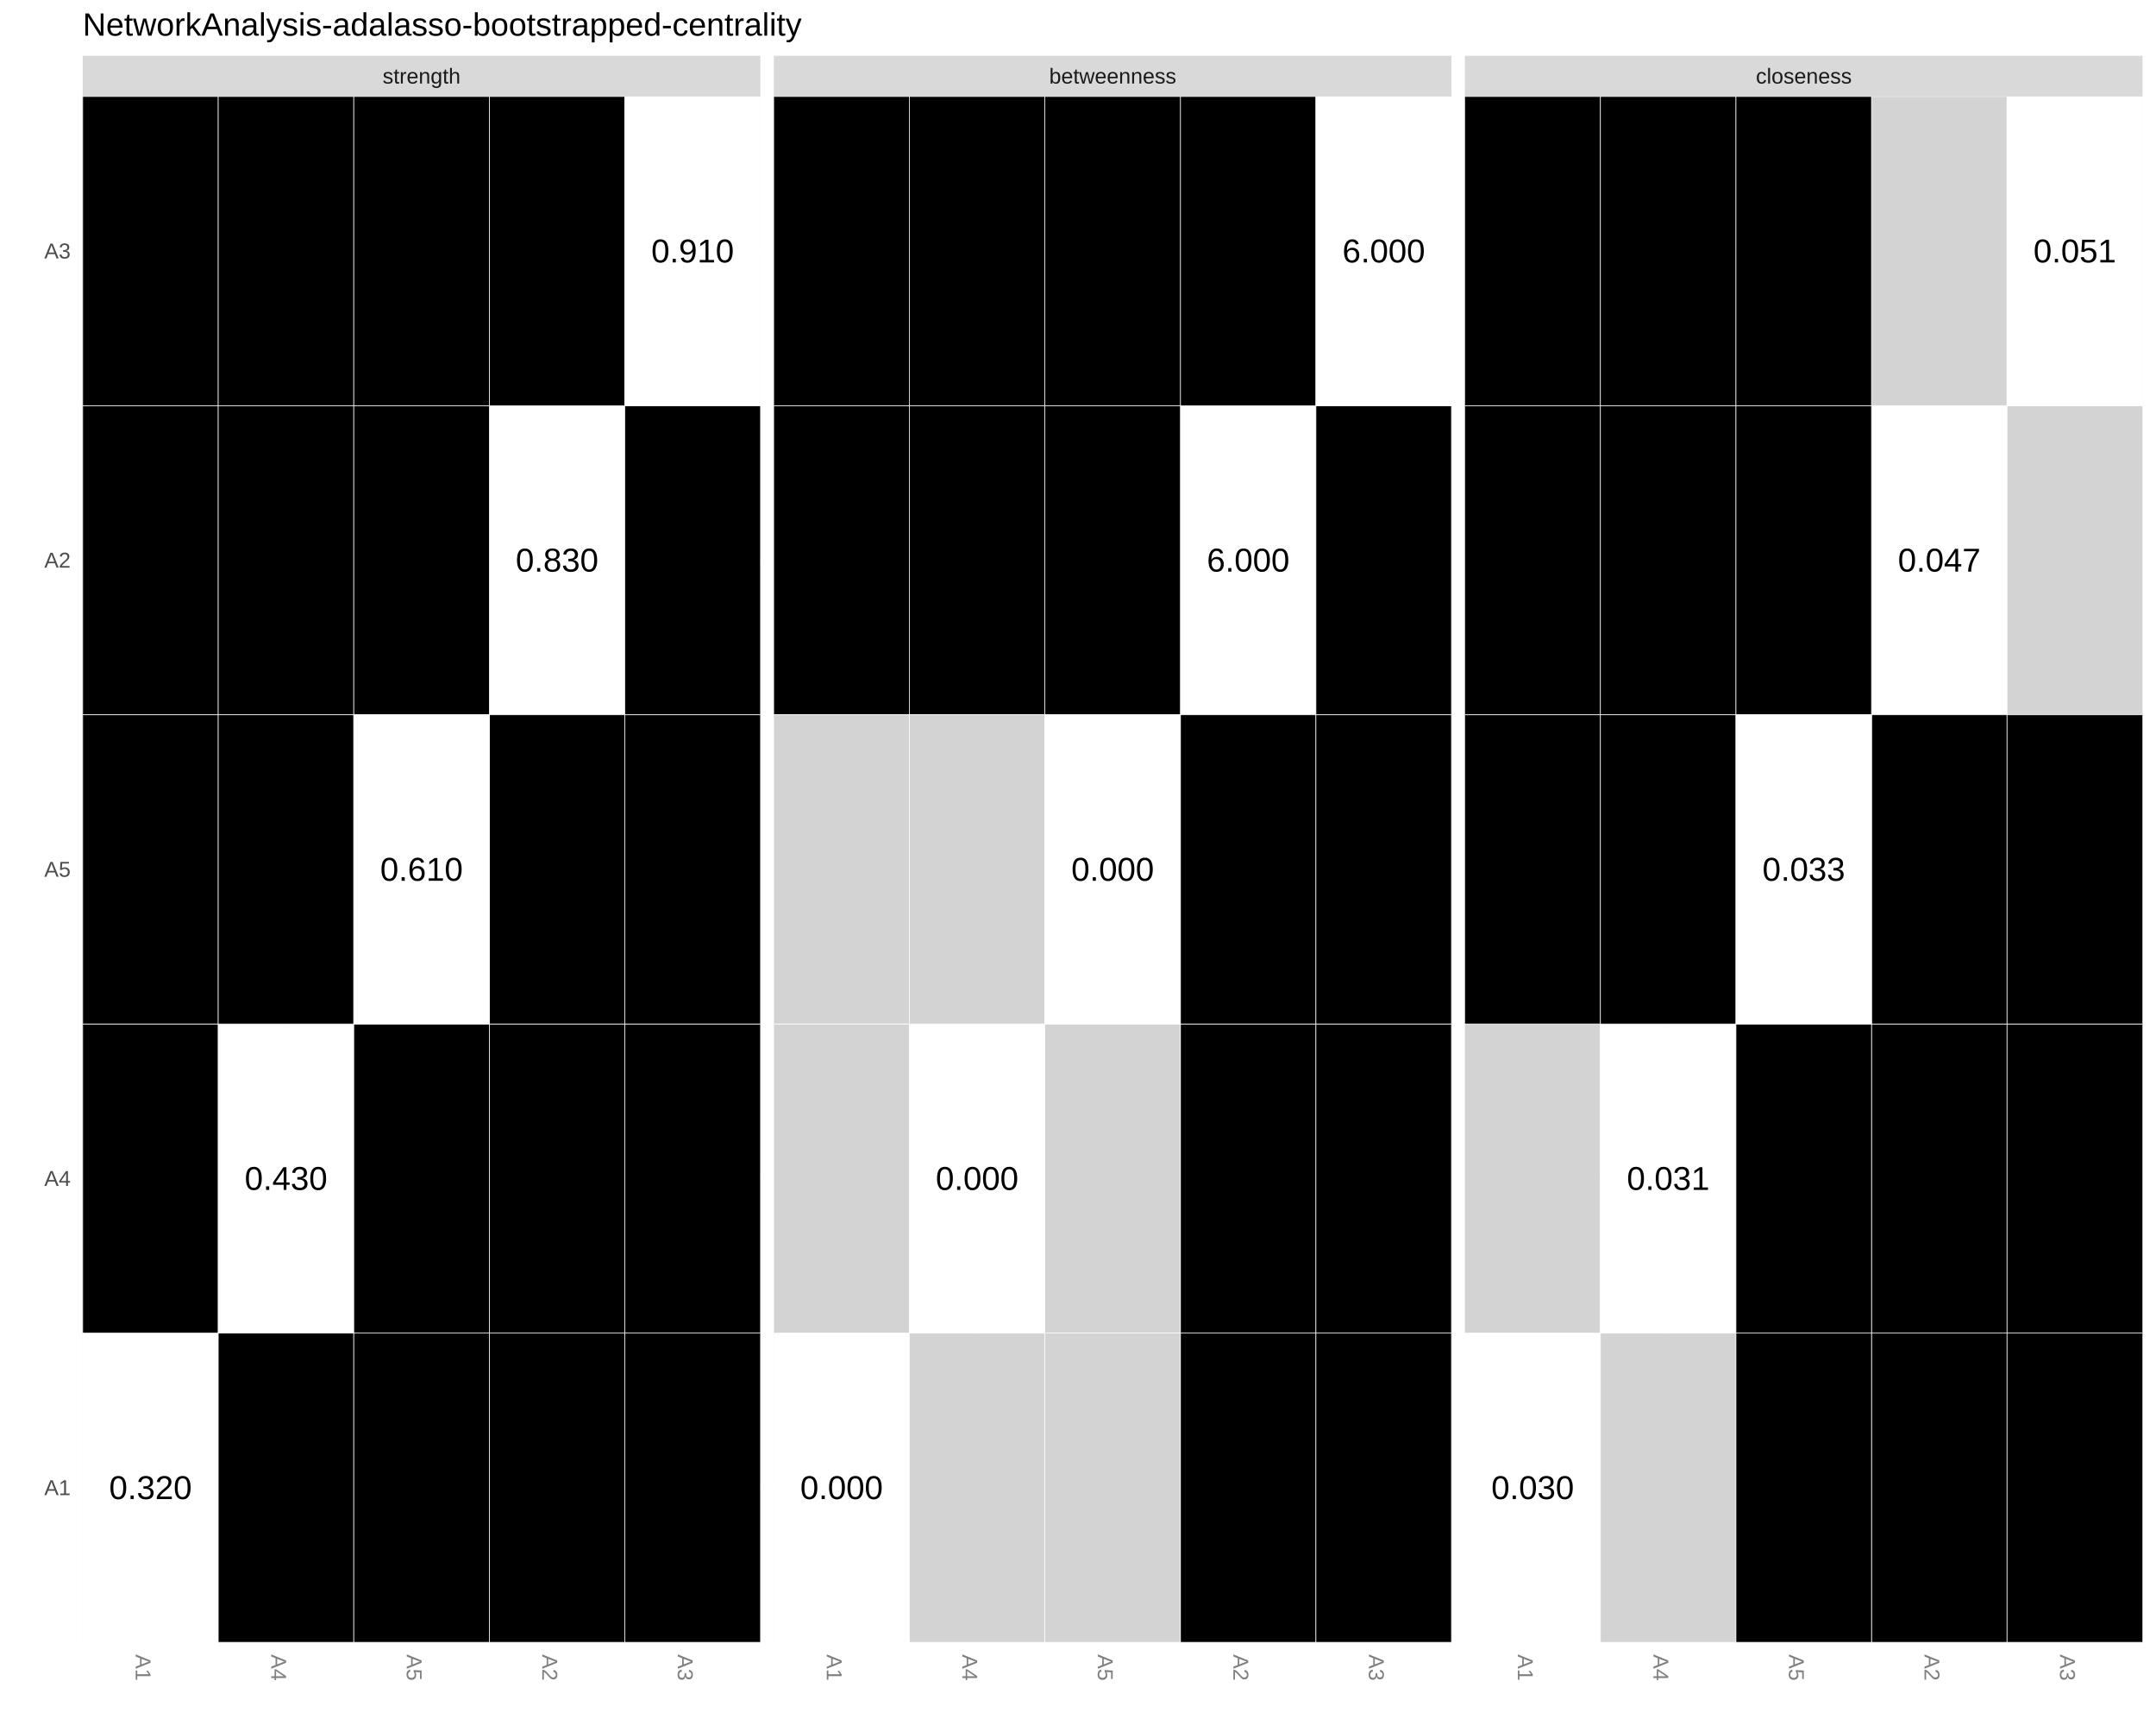
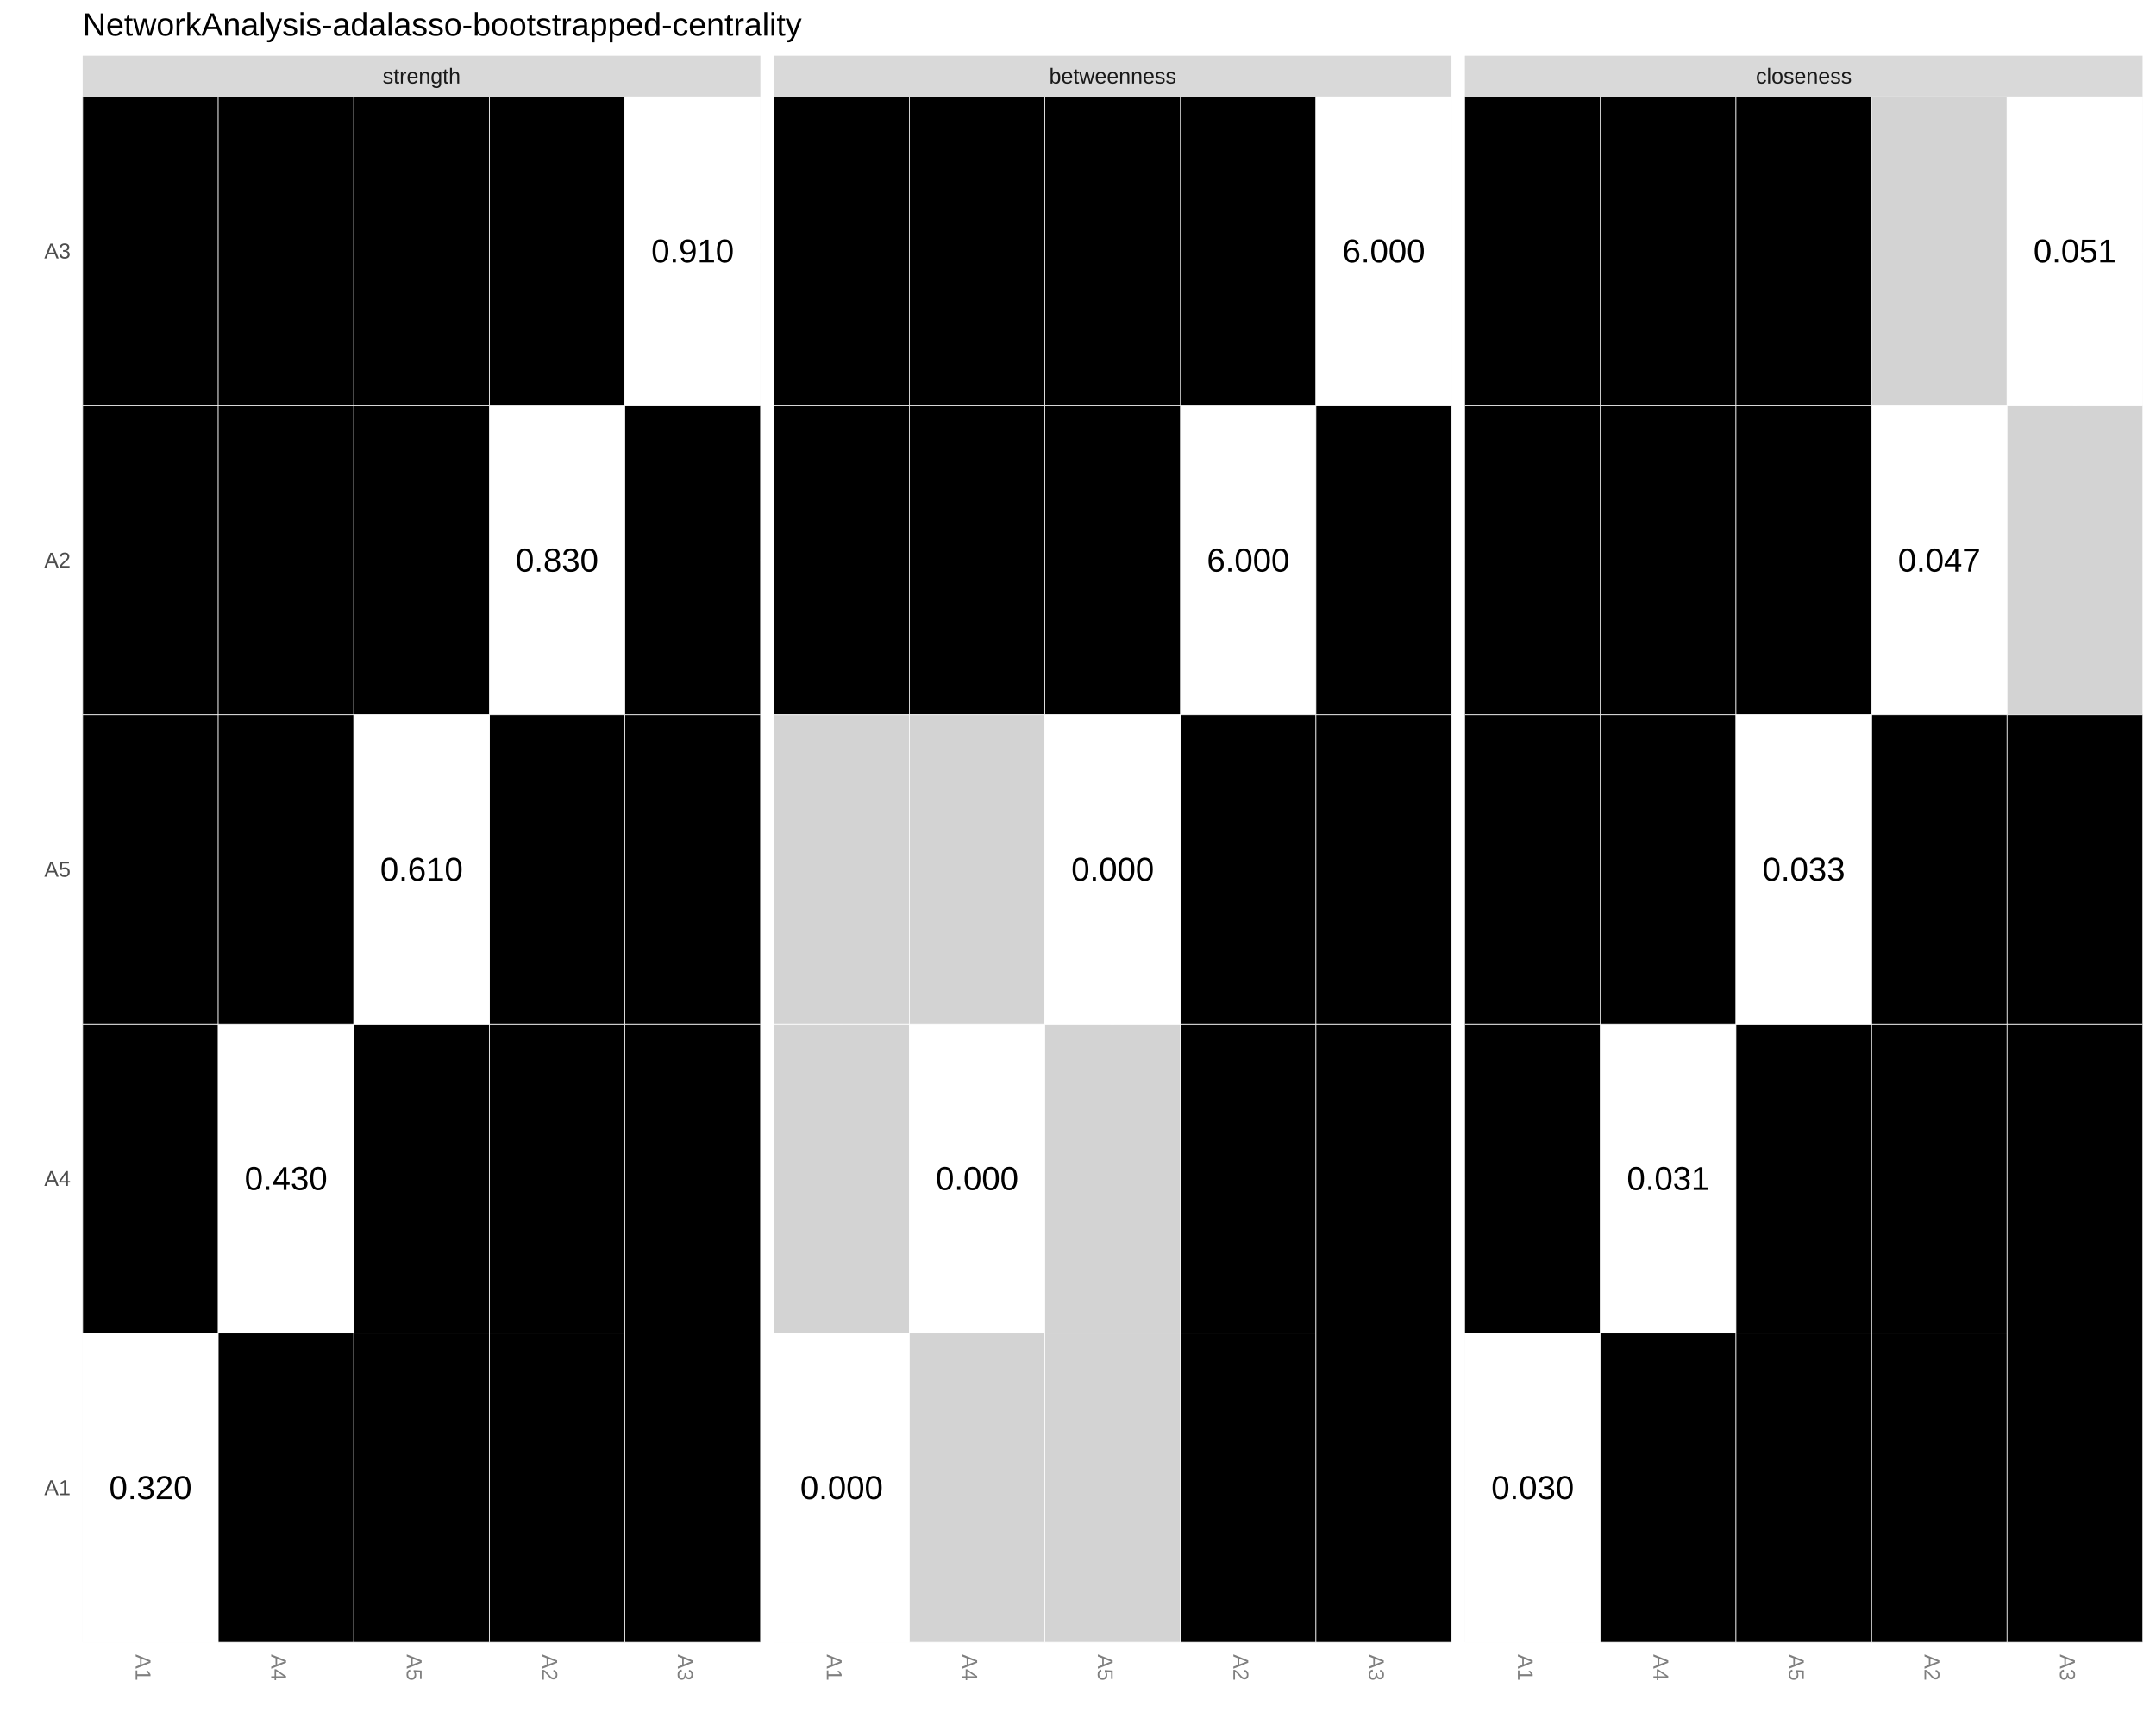
<svg xmlns="http://www.w3.org/2000/svg" viewBox="0 0 720.00 576.00">
  <defs>
    <style type="text/css">
    line, polyline, polygon, path, rect, circle {
      fill: none;
      stroke: #000000;
      stroke-linecap: round;
      stroke-linejoin: round;
      stroke-miterlimit: 10.00;
    }
  </style>
  </defs>
  <rect width="100%" height="100%" style="stroke: none; fill: #FFFFFF;" />
  <rect x="0.00" y="0.00" width="720.00" height="576.00" style="stroke-width: 0.87; stroke: #FFFFFF; fill: #FFFFFF;" />
  <defs>
    <clipPath id="cpMjcuNjJ8MjUzLjkzfDU0OC4zOHwzMi4yMg==">
      <rect x="27.62" y="32.22" width="226.31" height="516.16" />
    </clipPath>
  </defs>
  <rect x="27.62" y="32.22" width="226.31" height="516.16" style="stroke-width: 0.87; stroke: none; fill: #EBEBEB;" clip-path="url(#cpMjcuNjJ8MjUzLjkzfDU0OC4zOHwzMi4yMg==)" />
  <polyline points="27.62,496.76 253.93,496.76 " style="stroke-width: 0.87; stroke: #FFFFFF; stroke-linecap: butt;" clip-path="url(#cpMjcuNjJ8MjUzLjkzfDU0OC4zOHwzMi4yMg==)" />
  <polyline points="27.62,393.53 253.93,393.53 " style="stroke-width: 0.87; stroke: #FFFFFF; stroke-linecap: butt;" clip-path="url(#cpMjcuNjJ8MjUzLjkzfDU0OC4zOHwzMi4yMg==)" />
  <polyline points="27.62,290.30 253.93,290.30 " style="stroke-width: 0.87; stroke: #FFFFFF; stroke-linecap: butt;" clip-path="url(#cpMjcuNjJ8MjUzLjkzfDU0OC4zOHwzMi4yMg==)" />
  <polyline points="27.62,187.07 253.93,187.07 " style="stroke-width: 0.87; stroke: #FFFFFF; stroke-linecap: butt;" clip-path="url(#cpMjcuNjJ8MjUzLjkzfDU0OC4zOHwzMi4yMg==)" />
  <polyline points="27.62,83.83 253.93,83.83 " style="stroke-width: 0.87; stroke: #FFFFFF; stroke-linecap: butt;" clip-path="url(#cpMjcuNjJ8MjUzLjkzfDU0OC4zOHwzMi4yMg==)" />
  <polyline points="50.25,548.38 50.25,32.22 " style="stroke-width: 0.87; stroke: #FFFFFF; stroke-linecap: butt;" clip-path="url(#cpMjcuNjJ8MjUzLjkzfDU0OC4zOHwzMi4yMg==)" />
  <polyline points="95.51,548.38 95.51,32.22 " style="stroke-width: 0.87; stroke: #FFFFFF; stroke-linecap: butt;" clip-path="url(#cpMjcuNjJ8MjUzLjkzfDU0OC4zOHwzMi4yMg==)" />
  <polyline points="140.77,548.38 140.77,32.22 " style="stroke-width: 0.87; stroke: #FFFFFF; stroke-linecap: butt;" clip-path="url(#cpMjcuNjJ8MjUzLjkzfDU0OC4zOHwzMi4yMg==)" />
  <polyline points="186.04,548.38 186.04,32.22 " style="stroke-width: 0.87; stroke: #FFFFFF; stroke-linecap: butt;" clip-path="url(#cpMjcuNjJ8MjUzLjkzfDU0OC4zOHwzMi4yMg==)" />
  <polyline points="231.30,548.38 231.30,32.22 " style="stroke-width: 0.87; stroke: #FFFFFF; stroke-linecap: butt;" clip-path="url(#cpMjcuNjJ8MjUzLjkzfDU0OC4zOHwzMi4yMg==)" />
  <rect x="27.62" y="445.15" width="45.26" height="103.23" style="stroke-width: 0.21; stroke: #FFFFFF; stroke-linecap: square; stroke-linejoin: miter; fill: #FFFFFF;" clip-path="url(#cpMjcuNjJ8MjUzLjkzfDU0OC4zOHwzMi4yMg==)" />
  <rect x="27.62" y="135.45" width="45.26" height="103.23" style="stroke-width: 0.21; stroke: #FFFFFF; stroke-linecap: square; stroke-linejoin: miter; fill: #000000;" clip-path="url(#cpMjcuNjJ8MjUzLjkzfDU0OC4zOHwzMi4yMg==)" />
  <rect x="27.62" y="32.22" width="45.26" height="103.23" style="stroke-width: 0.21; stroke: #FFFFFF; stroke-linecap: square; stroke-linejoin: miter; fill: #000000;" clip-path="url(#cpMjcuNjJ8MjUzLjkzfDU0OC4zOHwzMi4yMg==)" />
  <rect x="27.62" y="341.92" width="45.26" height="103.23" style="stroke-width: 0.21; stroke: #FFFFFF; stroke-linecap: square; stroke-linejoin: miter; fill: #000000;" clip-path="url(#cpMjcuNjJ8MjUzLjkzfDU0OC4zOHwzMi4yMg==)" />
  <rect x="27.62" y="238.68" width="45.26" height="103.23" style="stroke-width: 0.21; stroke: #FFFFFF; stroke-linecap: square; stroke-linejoin: miter; fill: #000000;" clip-path="url(#cpMjcuNjJ8MjUzLjkzfDU0OC4zOHwzMi4yMg==)" />
  <rect x="163.41" y="445.15" width="45.26" height="103.23" style="stroke-width: 0.21; stroke: #FFFFFF; stroke-linecap: square; stroke-linejoin: miter; fill: #000000;" clip-path="url(#cpMjcuNjJ8MjUzLjkzfDU0OC4zOHwzMi4yMg==)" />
  <rect x="163.41" y="135.45" width="45.26" height="103.23" style="stroke-width: 0.21; stroke: #FFFFFF; stroke-linecap: square; stroke-linejoin: miter; fill: #FFFFFF;" clip-path="url(#cpMjcuNjJ8MjUzLjkzfDU0OC4zOHwzMi4yMg==)" />
  <rect x="163.41" y="32.22" width="45.26" height="103.23" style="stroke-width: 0.21; stroke: #FFFFFF; stroke-linecap: square; stroke-linejoin: miter; fill: #000000;" clip-path="url(#cpMjcuNjJ8MjUzLjkzfDU0OC4zOHwzMi4yMg==)" />
  <rect x="163.41" y="341.92" width="45.26" height="103.23" style="stroke-width: 0.21; stroke: #FFFFFF; stroke-linecap: square; stroke-linejoin: miter; fill: #000000;" clip-path="url(#cpMjcuNjJ8MjUzLjkzfDU0OC4zOHwzMi4yMg==)" />
  <rect x="163.41" y="238.68" width="45.26" height="103.23" style="stroke-width: 0.21; stroke: #FFFFFF; stroke-linecap: square; stroke-linejoin: miter; fill: #000000;" clip-path="url(#cpMjcuNjJ8MjUzLjkzfDU0OC4zOHwzMi4yMg==)" />
  <rect x="208.67" y="445.15" width="45.26" height="103.23" style="stroke-width: 0.21; stroke: #FFFFFF; stroke-linecap: square; stroke-linejoin: miter; fill: #000000;" clip-path="url(#cpMjcuNjJ8MjUzLjkzfDU0OC4zOHwzMi4yMg==)" />
  <rect x="208.67" y="135.45" width="45.26" height="103.23" style="stroke-width: 0.21; stroke: #FFFFFF; stroke-linecap: square; stroke-linejoin: miter; fill: #000000;" clip-path="url(#cpMjcuNjJ8MjUzLjkzfDU0OC4zOHwzMi4yMg==)" />
  <rect x="208.67" y="32.22" width="45.26" height="103.23" style="stroke-width: 0.21; stroke: #FFFFFF; stroke-linecap: square; stroke-linejoin: miter; fill: #FFFFFF;" clip-path="url(#cpMjcuNjJ8MjUzLjkzfDU0OC4zOHwzMi4yMg==)" />
  <rect x="208.67" y="341.92" width="45.26" height="103.23" style="stroke-width: 0.21; stroke: #FFFFFF; stroke-linecap: square; stroke-linejoin: miter; fill: #000000;" clip-path="url(#cpMjcuNjJ8MjUzLjkzfDU0OC4zOHwzMi4yMg==)" />
  <rect x="208.67" y="238.68" width="45.26" height="103.23" style="stroke-width: 0.21; stroke: #FFFFFF; stroke-linecap: square; stroke-linejoin: miter; fill: #000000;" clip-path="url(#cpMjcuNjJ8MjUzLjkzfDU0OC4zOHwzMi4yMg==)" />
  <rect x="72.88" y="445.15" width="45.26" height="103.23" style="stroke-width: 0.21; stroke: #FFFFFF; stroke-linecap: square; stroke-linejoin: miter; fill: #000000;" clip-path="url(#cpMjcuNjJ8MjUzLjkzfDU0OC4zOHwzMi4yMg==)" />
  <rect x="72.88" y="135.45" width="45.26" height="103.23" style="stroke-width: 0.21; stroke: #FFFFFF; stroke-linecap: square; stroke-linejoin: miter; fill: #000000;" clip-path="url(#cpMjcuNjJ8MjUzLjkzfDU0OC4zOHwzMi4yMg==)" />
  <rect x="72.88" y="32.22" width="45.26" height="103.23" style="stroke-width: 0.21; stroke: #FFFFFF; stroke-linecap: square; stroke-linejoin: miter; fill: #000000;" clip-path="url(#cpMjcuNjJ8MjUzLjkzfDU0OC4zOHwzMi4yMg==)" />
  <rect x="72.88" y="341.92" width="45.26" height="103.23" style="stroke-width: 0.21; stroke: #FFFFFF; stroke-linecap: square; stroke-linejoin: miter; fill: #FFFFFF;" clip-path="url(#cpMjcuNjJ8MjUzLjkzfDU0OC4zOHwzMi4yMg==)" />
  <rect x="72.88" y="238.68" width="45.26" height="103.23" style="stroke-width: 0.21; stroke: #FFFFFF; stroke-linecap: square; stroke-linejoin: miter; fill: #000000;" clip-path="url(#cpMjcuNjJ8MjUzLjkzfDU0OC4zOHwzMi4yMg==)" />
  <rect x="118.14" y="445.15" width="45.26" height="103.23" style="stroke-width: 0.21; stroke: #FFFFFF; stroke-linecap: square; stroke-linejoin: miter; fill: #000000;" clip-path="url(#cpMjcuNjJ8MjUzLjkzfDU0OC4zOHwzMi4yMg==)" />
  <rect x="118.14" y="135.45" width="45.26" height="103.23" style="stroke-width: 0.21; stroke: #FFFFFF; stroke-linecap: square; stroke-linejoin: miter; fill: #000000;" clip-path="url(#cpMjcuNjJ8MjUzLjkzfDU0OC4zOHwzMi4yMg==)" />
  <rect x="118.14" y="32.22" width="45.26" height="103.23" style="stroke-width: 0.21; stroke: #FFFFFF; stroke-linecap: square; stroke-linejoin: miter; fill: #000000;" clip-path="url(#cpMjcuNjJ8MjUzLjkzfDU0OC4zOHwzMi4yMg==)" />
  <rect x="118.14" y="341.92" width="45.26" height="103.23" style="stroke-width: 0.21; stroke: #FFFFFF; stroke-linecap: square; stroke-linejoin: miter; fill: #000000;" clip-path="url(#cpMjcuNjJ8MjUzLjkzfDU0OC4zOHwzMi4yMg==)" />
  <rect x="118.14" y="238.68" width="45.26" height="103.23" style="stroke-width: 0.21; stroke: #FFFFFF; stroke-linecap: square; stroke-linejoin: miter; fill: #FFFFFF;" clip-path="url(#cpMjcuNjJ8MjUzLjkzfDU0OC4zOHwzMi4yMg==)" />
  <g clip-path="url(#cpMjcuNjJ8MjUzLjkzfDU0OC4zOHwzMi4yMg==)">
    <text x="36.44" y="500.56" style="font-size: 11.04px; font-family: Liberation Sans;" textLength="27.62px" lengthAdjust="spacingAndGlyphs">0.320</text>
  </g>
  <g clip-path="url(#cpMjcuNjJ8MjUzLjkzfDU0OC4zOHwzMi4yMg==)">
    <text x="81.70" y="397.33" style="font-size: 11.04px; font-family: Liberation Sans;" textLength="27.62px" lengthAdjust="spacingAndGlyphs">0.430</text>
  </g>
  <g clip-path="url(#cpMjcuNjJ8MjUzLjkzfDU0OC4zOHwzMi4yMg==)">
    <text x="126.96" y="294.10" style="font-size: 11.04px; font-family: Liberation Sans;" textLength="27.62px" lengthAdjust="spacingAndGlyphs">0.610</text>
  </g>
  <g clip-path="url(#cpMjcuNjJ8MjUzLjkzfDU0OC4zOHwzMi4yMg==)">
    <text x="172.22" y="190.86" style="font-size: 11.04px; font-family: Liberation Sans;" textLength="27.62px" lengthAdjust="spacingAndGlyphs">0.830</text>
  </g>
  <g clip-path="url(#cpMjcuNjJ8MjUzLjkzfDU0OC4zOHwzMi4yMg==)">
    <text x="217.49" y="87.63" style="font-size: 11.04px; font-family: Liberation Sans;" textLength="27.62px" lengthAdjust="spacingAndGlyphs">0.910</text>
  </g>
  <defs>
    <clipPath id="cpMC4wMHw3MjAuMDB8NTc2LjAwfDAuMDA=">
      <rect x="0.00" y="0.00" width="720.00" height="576.00" />
    </clipPath>
  </defs>
  <defs>
    <clipPath id="cpMjU4LjQxfDQ4NC43Mnw1NDguMzh8MzIuMjI=">
      <rect x="258.41" y="32.22" width="226.31" height="516.16" />
    </clipPath>
  </defs>
  <rect x="258.41" y="32.22" width="226.31" height="516.16" style="stroke-width: 0.87; stroke: none; fill: #EBEBEB;" clip-path="url(#cpMjU4LjQxfDQ4NC43Mnw1NDguMzh8MzIuMjI=)" />
  <polyline points="258.41,496.76 484.72,496.76 " style="stroke-width: 0.87; stroke: #FFFFFF; stroke-linecap: butt;" clip-path="url(#cpMjU4LjQxfDQ4NC43Mnw1NDguMzh8MzIuMjI=)" />
  <polyline points="258.41,393.53 484.72,393.53 " style="stroke-width: 0.87; stroke: #FFFFFF; stroke-linecap: butt;" clip-path="url(#cpMjU4LjQxfDQ4NC43Mnw1NDguMzh8MzIuMjI=)" />
  <polyline points="258.41,290.30 484.72,290.30 " style="stroke-width: 0.87; stroke: #FFFFFF; stroke-linecap: butt;" clip-path="url(#cpMjU4LjQxfDQ4NC43Mnw1NDguMzh8MzIuMjI=)" />
  <polyline points="258.41,187.07 484.72,187.07 " style="stroke-width: 0.87; stroke: #FFFFFF; stroke-linecap: butt;" clip-path="url(#cpMjU4LjQxfDQ4NC43Mnw1NDguMzh8MzIuMjI=)" />
  <polyline points="258.41,83.83 484.72,83.83 " style="stroke-width: 0.87; stroke: #FFFFFF; stroke-linecap: butt;" clip-path="url(#cpMjU4LjQxfDQ4NC43Mnw1NDguMzh8MzIuMjI=)" />
  <polyline points="281.04,548.38 281.04,32.22 " style="stroke-width: 0.87; stroke: #FFFFFF; stroke-linecap: butt;" clip-path="url(#cpMjU4LjQxfDQ4NC43Mnw1NDguMzh8MzIuMjI=)" />
  <polyline points="326.31,548.38 326.31,32.22 " style="stroke-width: 0.87; stroke: #FFFFFF; stroke-linecap: butt;" clip-path="url(#cpMjU4LjQxfDQ4NC43Mnw1NDguMzh8MzIuMjI=)" />
  <polyline points="371.57,548.38 371.57,32.22 " style="stroke-width: 0.87; stroke: #FFFFFF; stroke-linecap: butt;" clip-path="url(#cpMjU4LjQxfDQ4NC43Mnw1NDguMzh8MzIuMjI=)" />
  <polyline points="416.83,548.38 416.83,32.22 " style="stroke-width: 0.87; stroke: #FFFFFF; stroke-linecap: butt;" clip-path="url(#cpMjU4LjQxfDQ4NC43Mnw1NDguMzh8MzIuMjI=)" />
  <polyline points="462.09,548.38 462.09,32.22 " style="stroke-width: 0.87; stroke: #FFFFFF; stroke-linecap: butt;" clip-path="url(#cpMjU4LjQxfDQ4NC43Mnw1NDguMzh8MzIuMjI=)" />
  <rect x="258.41" y="445.15" width="45.26" height="103.23" style="stroke-width: 0.21; stroke: #FFFFFF; stroke-linecap: square; stroke-linejoin: miter; fill: #FFFFFF;" clip-path="url(#cpMjU4LjQxfDQ4NC43Mnw1NDguMzh8MzIuMjI=)" />
  <rect x="258.41" y="135.45" width="45.26" height="103.23" style="stroke-width: 0.21; stroke: #FFFFFF; stroke-linecap: square; stroke-linejoin: miter; fill: #000000;" clip-path="url(#cpMjU4LjQxfDQ4NC43Mnw1NDguMzh8MzIuMjI=)" />
  <rect x="258.41" y="32.22" width="45.26" height="103.23" style="stroke-width: 0.21; stroke: #FFFFFF; stroke-linecap: square; stroke-linejoin: miter; fill: #000000;" clip-path="url(#cpMjU4LjQxfDQ4NC43Mnw1NDguMzh8MzIuMjI=)" />
  <rect x="258.41" y="341.92" width="45.26" height="103.23" style="stroke-width: 0.21; stroke: #FFFFFF; stroke-linecap: square; stroke-linejoin: miter; fill: #D3D3D3;" clip-path="url(#cpMjU4LjQxfDQ4NC43Mnw1NDguMzh8MzIuMjI=)" />
  <rect x="258.41" y="238.68" width="45.26" height="103.23" style="stroke-width: 0.21; stroke: #FFFFFF; stroke-linecap: square; stroke-linejoin: miter; fill: #D3D3D3;" clip-path="url(#cpMjU4LjQxfDQ4NC43Mnw1NDguMzh8MzIuMjI=)" />
  <rect x="394.20" y="445.15" width="45.26" height="103.23" style="stroke-width: 0.21; stroke: #FFFFFF; stroke-linecap: square; stroke-linejoin: miter; fill: #000000;" clip-path="url(#cpMjU4LjQxfDQ4NC43Mnw1NDguMzh8MzIuMjI=)" />
  <rect x="394.20" y="135.45" width="45.26" height="103.23" style="stroke-width: 0.21; stroke: #FFFFFF; stroke-linecap: square; stroke-linejoin: miter; fill: #FFFFFF;" clip-path="url(#cpMjU4LjQxfDQ4NC43Mnw1NDguMzh8MzIuMjI=)" />
  <rect x="394.20" y="32.22" width="45.26" height="103.23" style="stroke-width: 0.21; stroke: #FFFFFF; stroke-linecap: square; stroke-linejoin: miter; fill: #000000;" clip-path="url(#cpMjU4LjQxfDQ4NC43Mnw1NDguMzh8MzIuMjI=)" />
  <rect x="394.20" y="341.92" width="45.26" height="103.23" style="stroke-width: 0.21; stroke: #FFFFFF; stroke-linecap: square; stroke-linejoin: miter; fill: #000000;" clip-path="url(#cpMjU4LjQxfDQ4NC43Mnw1NDguMzh8MzIuMjI=)" />
  <rect x="394.20" y="238.68" width="45.26" height="103.23" style="stroke-width: 0.21; stroke: #FFFFFF; stroke-linecap: square; stroke-linejoin: miter; fill: #000000;" clip-path="url(#cpMjU4LjQxfDQ4NC43Mnw1NDguMzh8MzIuMjI=)" />
  <rect x="439.46" y="445.15" width="45.26" height="103.23" style="stroke-width: 0.21; stroke: #FFFFFF; stroke-linecap: square; stroke-linejoin: miter; fill: #000000;" clip-path="url(#cpMjU4LjQxfDQ4NC43Mnw1NDguMzh8MzIuMjI=)" />
  <rect x="439.46" y="135.45" width="45.26" height="103.23" style="stroke-width: 0.21; stroke: #FFFFFF; stroke-linecap: square; stroke-linejoin: miter; fill: #000000;" clip-path="url(#cpMjU4LjQxfDQ4NC43Mnw1NDguMzh8MzIuMjI=)" />
  <rect x="439.46" y="32.22" width="45.26" height="103.23" style="stroke-width: 0.21; stroke: #FFFFFF; stroke-linecap: square; stroke-linejoin: miter; fill: #FFFFFF;" clip-path="url(#cpMjU4LjQxfDQ4NC43Mnw1NDguMzh8MzIuMjI=)" />
  <rect x="439.46" y="341.92" width="45.26" height="103.23" style="stroke-width: 0.21; stroke: #FFFFFF; stroke-linecap: square; stroke-linejoin: miter; fill: #000000;" clip-path="url(#cpMjU4LjQxfDQ4NC43Mnw1NDguMzh8MzIuMjI=)" />
  <rect x="439.46" y="238.68" width="45.26" height="103.23" style="stroke-width: 0.21; stroke: #FFFFFF; stroke-linecap: square; stroke-linejoin: miter; fill: #000000;" clip-path="url(#cpMjU4LjQxfDQ4NC43Mnw1NDguMzh8MzIuMjI=)" />
  <rect x="303.67" y="445.15" width="45.26" height="103.23" style="stroke-width: 0.21; stroke: #FFFFFF; stroke-linecap: square; stroke-linejoin: miter; fill: #D3D3D3;" clip-path="url(#cpMjU4LjQxfDQ4NC43Mnw1NDguMzh8MzIuMjI=)" />
  <rect x="303.67" y="135.45" width="45.26" height="103.23" style="stroke-width: 0.21; stroke: #FFFFFF; stroke-linecap: square; stroke-linejoin: miter; fill: #000000;" clip-path="url(#cpMjU4LjQxfDQ4NC43Mnw1NDguMzh8MzIuMjI=)" />
  <rect x="303.67" y="32.22" width="45.26" height="103.23" style="stroke-width: 0.21; stroke: #FFFFFF; stroke-linecap: square; stroke-linejoin: miter; fill: #000000;" clip-path="url(#cpMjU4LjQxfDQ4NC43Mnw1NDguMzh8MzIuMjI=)" />
  <rect x="303.67" y="341.92" width="45.26" height="103.23" style="stroke-width: 0.21; stroke: #FFFFFF; stroke-linecap: square; stroke-linejoin: miter; fill: #FFFFFF;" clip-path="url(#cpMjU4LjQxfDQ4NC43Mnw1NDguMzh8MzIuMjI=)" />
  <rect x="303.67" y="238.68" width="45.26" height="103.23" style="stroke-width: 0.21; stroke: #FFFFFF; stroke-linecap: square; stroke-linejoin: miter; fill: #D3D3D3;" clip-path="url(#cpMjU4LjQxfDQ4NC43Mnw1NDguMzh8MzIuMjI=)" />
  <rect x="348.94" y="445.15" width="45.26" height="103.23" style="stroke-width: 0.21; stroke: #FFFFFF; stroke-linecap: square; stroke-linejoin: miter; fill: #D3D3D3;" clip-path="url(#cpMjU4LjQxfDQ4NC43Mnw1NDguMzh8MzIuMjI=)" />
  <rect x="348.94" y="135.45" width="45.26" height="103.23" style="stroke-width: 0.21; stroke: #FFFFFF; stroke-linecap: square; stroke-linejoin: miter; fill: #000000;" clip-path="url(#cpMjU4LjQxfDQ4NC43Mnw1NDguMzh8MzIuMjI=)" />
  <rect x="348.94" y="32.22" width="45.26" height="103.23" style="stroke-width: 0.21; stroke: #FFFFFF; stroke-linecap: square; stroke-linejoin: miter; fill: #000000;" clip-path="url(#cpMjU4LjQxfDQ4NC43Mnw1NDguMzh8MzIuMjI=)" />
  <rect x="348.94" y="341.92" width="45.26" height="103.23" style="stroke-width: 0.21; stroke: #FFFFFF; stroke-linecap: square; stroke-linejoin: miter; fill: #D3D3D3;" clip-path="url(#cpMjU4LjQxfDQ4NC43Mnw1NDguMzh8MzIuMjI=)" />
  <rect x="348.94" y="238.68" width="45.26" height="103.23" style="stroke-width: 0.21; stroke: #FFFFFF; stroke-linecap: square; stroke-linejoin: miter; fill: #FFFFFF;" clip-path="url(#cpMjU4LjQxfDQ4NC43Mnw1NDguMzh8MzIuMjI=)" />
  <g clip-path="url(#cpMjU4LjQxfDQ4NC43Mnw1NDguMzh8MzIuMjI=)">
    <text x="267.23" y="500.56" style="font-size: 11.04px; font-family: Liberation Sans;" textLength="27.62px" lengthAdjust="spacingAndGlyphs">0.000</text>
  </g>
  <g clip-path="url(#cpMjU4LjQxfDQ4NC43Mnw1NDguMzh8MzIuMjI=)">
    <text x="312.49" y="397.33" style="font-size: 11.04px; font-family: Liberation Sans;" textLength="27.62px" lengthAdjust="spacingAndGlyphs">0.000</text>
  </g>
  <g clip-path="url(#cpMjU4LjQxfDQ4NC43Mnw1NDguMzh8MzIuMjI=)">
    <text x="357.76" y="294.10" style="font-size: 11.04px; font-family: Liberation Sans;" textLength="27.62px" lengthAdjust="spacingAndGlyphs">0.000</text>
  </g>
  <g clip-path="url(#cpMjU4LjQxfDQ4NC43Mnw1NDguMzh8MzIuMjI=)">
    <text x="448.28" y="87.63" style="font-size: 11.04px; font-family: Liberation Sans;" textLength="27.62px" lengthAdjust="spacingAndGlyphs">6.000</text>
  </g>
  <g clip-path="url(#cpMjU4LjQxfDQ4NC43Mnw1NDguMzh8MzIuMjI=)">
    <text x="403.02" y="190.86" style="font-size: 11.04px; font-family: Liberation Sans;" textLength="27.62px" lengthAdjust="spacingAndGlyphs">6.000</text>
  </g>
  <defs>
    <clipPath id="cpMC4wMHw3MjAuMDB8NTc2LjAwfDAuMDA=">
      <rect x="0.00" y="0.00" width="720.00" height="576.00" />
    </clipPath>
  </defs>
  <defs>
    <clipPath id="cpNDg5LjIxfDcxNS41Mnw1NDguMzh8MzIuMjI=">
      <rect x="489.21" y="32.22" width="226.31" height="516.16" />
    </clipPath>
  </defs>
  <rect x="489.21" y="32.22" width="226.31" height="516.16" style="stroke-width: 0.87; stroke: none; fill: #EBEBEB;" clip-path="url(#cpNDg5LjIxfDcxNS41Mnw1NDguMzh8MzIuMjI=)" />
  <polyline points="489.21,496.76 715.52,496.76 " style="stroke-width: 0.87; stroke: #FFFFFF; stroke-linecap: butt;" clip-path="url(#cpNDg5LjIxfDcxNS41Mnw1NDguMzh8MzIuMjI=)" />
  <polyline points="489.21,393.53 715.52,393.53 " style="stroke-width: 0.87; stroke: #FFFFFF; stroke-linecap: butt;" clip-path="url(#cpNDg5LjIxfDcxNS41Mnw1NDguMzh8MzIuMjI=)" />
  <polyline points="489.21,290.30 715.52,290.30 " style="stroke-width: 0.87; stroke: #FFFFFF; stroke-linecap: butt;" clip-path="url(#cpNDg5LjIxfDcxNS41Mnw1NDguMzh8MzIuMjI=)" />
  <polyline points="489.21,187.07 715.52,187.07 " style="stroke-width: 0.87; stroke: #FFFFFF; stroke-linecap: butt;" clip-path="url(#cpNDg5LjIxfDcxNS41Mnw1NDguMzh8MzIuMjI=)" />
  <polyline points="489.21,83.83 715.52,83.83 " style="stroke-width: 0.87; stroke: #FFFFFF; stroke-linecap: butt;" clip-path="url(#cpNDg5LjIxfDcxNS41Mnw1NDguMzh8MzIuMjI=)" />
  <polyline points="511.84,548.38 511.84,32.22 " style="stroke-width: 0.87; stroke: #FFFFFF; stroke-linecap: butt;" clip-path="url(#cpNDg5LjIxfDcxNS41Mnw1NDguMzh8MzIuMjI=)" />
  <polyline points="557.10,548.38 557.10,32.22 " style="stroke-width: 0.87; stroke: #FFFFFF; stroke-linecap: butt;" clip-path="url(#cpNDg5LjIxfDcxNS41Mnw1NDguMzh8MzIuMjI=)" />
  <polyline points="602.36,548.38 602.36,32.22 " style="stroke-width: 0.87; stroke: #FFFFFF; stroke-linecap: butt;" clip-path="url(#cpNDg5LjIxfDcxNS41Mnw1NDguMzh8MzIuMjI=)" />
  <polyline points="647.62,548.38 647.62,32.22 " style="stroke-width: 0.87; stroke: #FFFFFF; stroke-linecap: butt;" clip-path="url(#cpNDg5LjIxfDcxNS41Mnw1NDguMzh8MzIuMjI=)" />
  <polyline points="692.89,548.38 692.89,32.22 " style="stroke-width: 0.87; stroke: #FFFFFF; stroke-linecap: butt;" clip-path="url(#cpNDg5LjIxfDcxNS41Mnw1NDguMzh8MzIuMjI=)" />
  <rect x="489.21" y="445.15" width="45.26" height="103.23" style="stroke-width: 0.21; stroke: #FFFFFF; stroke-linecap: square; stroke-linejoin: miter; fill: #FFFFFF;" clip-path="url(#cpNDg5LjIxfDcxNS41Mnw1NDguMzh8MzIuMjI=)" />
  <rect x="489.21" y="135.45" width="45.26" height="103.23" style="stroke-width: 0.21; stroke: #FFFFFF; stroke-linecap: square; stroke-linejoin: miter; fill: #000000;" clip-path="url(#cpNDg5LjIxfDcxNS41Mnw1NDguMzh8MzIuMjI=)" />
  <rect x="489.21" y="32.22" width="45.26" height="103.23" style="stroke-width: 0.21; stroke: #FFFFFF; stroke-linecap: square; stroke-linejoin: miter; fill: #000000;" clip-path="url(#cpNDg5LjIxfDcxNS41Mnw1NDguMzh8MzIuMjI=)" />
-   <rect x="489.21" y="341.92" width="45.26" height="103.23" style="stroke-width: 0.21; stroke: #FFFFFF; stroke-linecap: square; stroke-linejoin: miter; fill: #D3D3D3;" clip-path="url(#cpNDg5LjIxfDcxNS41Mnw1NDguMzh8MzIuMjI=)" />
+   <rect x="489.21" y="341.92" width="45.26" height="103.23" style="stroke-width: 0.21; stroke: #FFFFFF; stroke-linecap: square; stroke-linejoin: miter; fill: #000000;" clip-path="url(#cpNDg5LjIxfDcxNS41Mnw1NDguMzh8MzIuMjI=)" />
  <rect x="489.21" y="238.68" width="45.26" height="103.23" style="stroke-width: 0.21; stroke: #FFFFFF; stroke-linecap: square; stroke-linejoin: miter; fill: #000000;" clip-path="url(#cpNDg5LjIxfDcxNS41Mnw1NDguMzh8MzIuMjI=)" />
  <rect x="624.99" y="445.15" width="45.26" height="103.23" style="stroke-width: 0.21; stroke: #FFFFFF; stroke-linecap: square; stroke-linejoin: miter; fill: #000000;" clip-path="url(#cpNDg5LjIxfDcxNS41Mnw1NDguMzh8MzIuMjI=)" />
  <rect x="624.99" y="135.45" width="45.26" height="103.23" style="stroke-width: 0.21; stroke: #FFFFFF; stroke-linecap: square; stroke-linejoin: miter; fill: #FFFFFF;" clip-path="url(#cpNDg5LjIxfDcxNS41Mnw1NDguMzh8MzIuMjI=)" />
  <rect x="624.99" y="32.22" width="45.26" height="103.23" style="stroke-width: 0.21; stroke: #FFFFFF; stroke-linecap: square; stroke-linejoin: miter; fill: #D3D3D3;" clip-path="url(#cpNDg5LjIxfDcxNS41Mnw1NDguMzh8MzIuMjI=)" />
  <rect x="624.99" y="341.92" width="45.26" height="103.23" style="stroke-width: 0.21; stroke: #FFFFFF; stroke-linecap: square; stroke-linejoin: miter; fill: #000000;" clip-path="url(#cpNDg5LjIxfDcxNS41Mnw1NDguMzh8MzIuMjI=)" />
  <rect x="624.99" y="238.68" width="45.26" height="103.23" style="stroke-width: 0.21; stroke: #FFFFFF; stroke-linecap: square; stroke-linejoin: miter; fill: #000000;" clip-path="url(#cpNDg5LjIxfDcxNS41Mnw1NDguMzh8MzIuMjI=)" />
  <rect x="670.25" y="445.15" width="45.26" height="103.23" style="stroke-width: 0.21; stroke: #FFFFFF; stroke-linecap: square; stroke-linejoin: miter; fill: #000000;" clip-path="url(#cpNDg5LjIxfDcxNS41Mnw1NDguMzh8MzIuMjI=)" />
  <rect x="670.25" y="135.45" width="45.26" height="103.23" style="stroke-width: 0.21; stroke: #FFFFFF; stroke-linecap: square; stroke-linejoin: miter; fill: #D3D3D3;" clip-path="url(#cpNDg5LjIxfDcxNS41Mnw1NDguMzh8MzIuMjI=)" />
  <rect x="670.25" y="32.22" width="45.26" height="103.23" style="stroke-width: 0.21; stroke: #FFFFFF; stroke-linecap: square; stroke-linejoin: miter; fill: #FFFFFF;" clip-path="url(#cpNDg5LjIxfDcxNS41Mnw1NDguMzh8MzIuMjI=)" />
  <rect x="670.25" y="341.92" width="45.26" height="103.23" style="stroke-width: 0.21; stroke: #FFFFFF; stroke-linecap: square; stroke-linejoin: miter; fill: #000000;" clip-path="url(#cpNDg5LjIxfDcxNS41Mnw1NDguMzh8MzIuMjI=)" />
  <rect x="670.25" y="238.68" width="45.26" height="103.23" style="stroke-width: 0.21; stroke: #FFFFFF; stroke-linecap: square; stroke-linejoin: miter; fill: #000000;" clip-path="url(#cpNDg5LjIxfDcxNS41Mnw1NDguMzh8MzIuMjI=)" />
-   <rect x="534.47" y="445.15" width="45.26" height="103.23" style="stroke-width: 0.21; stroke: #FFFFFF; stroke-linecap: square; stroke-linejoin: miter; fill: #D3D3D3;" clip-path="url(#cpNDg5LjIxfDcxNS41Mnw1NDguMzh8MzIuMjI=)" />
+   <rect x="534.47" y="445.15" width="45.26" height="103.23" style="stroke-width: 0.21; stroke: #FFFFFF; stroke-linecap: square; stroke-linejoin: miter; fill: #000000;" clip-path="url(#cpNDg5LjIxfDcxNS41Mnw1NDguMzh8MzIuMjI=)" />
  <rect x="534.47" y="135.45" width="45.26" height="103.23" style="stroke-width: 0.21; stroke: #FFFFFF; stroke-linecap: square; stroke-linejoin: miter; fill: #000000;" clip-path="url(#cpNDg5LjIxfDcxNS41Mnw1NDguMzh8MzIuMjI=)" />
  <rect x="534.47" y="32.22" width="45.26" height="103.23" style="stroke-width: 0.21; stroke: #FFFFFF; stroke-linecap: square; stroke-linejoin: miter; fill: #000000;" clip-path="url(#cpNDg5LjIxfDcxNS41Mnw1NDguMzh8MzIuMjI=)" />
  <rect x="534.47" y="341.92" width="45.26" height="103.23" style="stroke-width: 0.21; stroke: #FFFFFF; stroke-linecap: square; stroke-linejoin: miter; fill: #FFFFFF;" clip-path="url(#cpNDg5LjIxfDcxNS41Mnw1NDguMzh8MzIuMjI=)" />
  <rect x="534.47" y="238.68" width="45.26" height="103.23" style="stroke-width: 0.21; stroke: #FFFFFF; stroke-linecap: square; stroke-linejoin: miter; fill: #000000;" clip-path="url(#cpNDg5LjIxfDcxNS41Mnw1NDguMzh8MzIuMjI=)" />
  <rect x="579.73" y="445.15" width="45.26" height="103.23" style="stroke-width: 0.21; stroke: #FFFFFF; stroke-linecap: square; stroke-linejoin: miter; fill: #000000;" clip-path="url(#cpNDg5LjIxfDcxNS41Mnw1NDguMzh8MzIuMjI=)" />
  <rect x="579.73" y="135.45" width="45.26" height="103.23" style="stroke-width: 0.21; stroke: #FFFFFF; stroke-linecap: square; stroke-linejoin: miter; fill: #000000;" clip-path="url(#cpNDg5LjIxfDcxNS41Mnw1NDguMzh8MzIuMjI=)" />
  <rect x="579.73" y="32.22" width="45.26" height="103.23" style="stroke-width: 0.21; stroke: #FFFFFF; stroke-linecap: square; stroke-linejoin: miter; fill: #000000;" clip-path="url(#cpNDg5LjIxfDcxNS41Mnw1NDguMzh8MzIuMjI=)" />
  <rect x="579.73" y="341.92" width="45.26" height="103.23" style="stroke-width: 0.21; stroke: #FFFFFF; stroke-linecap: square; stroke-linejoin: miter; fill: #000000;" clip-path="url(#cpNDg5LjIxfDcxNS41Mnw1NDguMzh8MzIuMjI=)" />
  <rect x="579.73" y="238.68" width="45.26" height="103.23" style="stroke-width: 0.21; stroke: #FFFFFF; stroke-linecap: square; stroke-linejoin: miter; fill: #FFFFFF;" clip-path="url(#cpNDg5LjIxfDcxNS41Mnw1NDguMzh8MzIuMjI=)" />
  <g clip-path="url(#cpNDg5LjIxfDcxNS41Mnw1NDguMzh8MzIuMjI=)">
    <text x="498.02" y="500.56" style="font-size: 11.04px; font-family: Liberation Sans;" textLength="27.62px" lengthAdjust="spacingAndGlyphs">0.030</text>
  </g>
  <g clip-path="url(#cpNDg5LjIxfDcxNS41Mnw1NDguMzh8MzIuMjI=)">
    <text x="543.29" y="397.33" style="font-size: 11.04px; font-family: Liberation Sans;" textLength="27.62px" lengthAdjust="spacingAndGlyphs">0.031</text>
  </g>
  <g clip-path="url(#cpNDg5LjIxfDcxNS41Mnw1NDguMzh8MzIuMjI=)">
    <text x="588.55" y="294.10" style="font-size: 11.04px; font-family: Liberation Sans;" textLength="27.62px" lengthAdjust="spacingAndGlyphs">0.033</text>
  </g>
  <g clip-path="url(#cpNDg5LjIxfDcxNS41Mnw1NDguMzh8MzIuMjI=)">
    <text x="633.81" y="190.86" style="font-size: 11.04px; font-family: Liberation Sans;" textLength="27.62px" lengthAdjust="spacingAndGlyphs">0.047</text>
  </g>
  <g clip-path="url(#cpNDg5LjIxfDcxNS41Mnw1NDguMzh8MzIuMjI=)">
    <text x="679.07" y="87.63" style="font-size: 11.04px; font-family: Liberation Sans;" textLength="27.62px" lengthAdjust="spacingAndGlyphs">0.051</text>
  </g>
  <defs>
    <clipPath id="cpMC4wMHw3MjAuMDB8NTc2LjAwfDAuMDA=">
      <rect x="0.00" y="0.00" width="720.00" height="576.00" />
    </clipPath>
  </defs>
  <defs>
    <clipPath id="cpMjcuNjJ8MjUzLjkzfDMyLjIyfDE4LjYy">
      <rect x="27.62" y="18.62" width="226.31" height="13.59" />
    </clipPath>
  </defs>
  <rect x="27.62" y="18.62" width="226.31" height="13.59" style="stroke-width: 0.87; stroke: none; fill: #D9D9D9;" clip-path="url(#cpMjcuNjJ8MjUzLjkzfDMyLjIyfDE4LjYy)" />
  <g clip-path="url(#cpMjcuNjJ8MjUzLjkzfDMyLjIyfDE4LjYy)">
    <text x="127.78" y="27.89" style="font-size: 7.20px; fill: #1A1A1A; font-family: Liberation Sans;" textLength="25.98px" lengthAdjust="spacingAndGlyphs">strength</text>
  </g>
  <defs>
    <clipPath id="cpMC4wMHw3MjAuMDB8NTc2LjAwfDAuMDA=">
      <rect x="0.00" y="0.00" width="720.00" height="576.00" />
    </clipPath>
  </defs>
  <defs>
    <clipPath id="cpMjU4LjQxfDQ4NC43MnwzMi4yMnwxOC42Mg==">
      <rect x="258.41" y="18.62" width="226.31" height="13.59" />
    </clipPath>
  </defs>
  <rect x="258.41" y="18.62" width="226.31" height="13.59" style="stroke-width: 0.87; stroke: none; fill: #D9D9D9;" clip-path="url(#cpMjU4LjQxfDQ4NC43MnwzMi4yMnwxOC42Mg==)" />
  <g clip-path="url(#cpMjU4LjQxfDQ4NC43MnwzMi4yMnwxOC42Mg==)">
    <text x="350.38" y="27.89" style="font-size: 7.20px; fill: #1A1A1A; font-family: Liberation Sans;" textLength="42.38px" lengthAdjust="spacingAndGlyphs">betweenness</text>
  </g>
  <defs>
    <clipPath id="cpMC4wMHw3MjAuMDB8NTc2LjAwfDAuMDA=">
      <rect x="0.00" y="0.00" width="720.00" height="576.00" />
    </clipPath>
  </defs>
  <defs>
    <clipPath id="cpNDg5LjIxfDcxNS41MnwzMi4yMnwxOC42Mg==">
      <rect x="489.21" y="18.62" width="226.31" height="13.59" />
    </clipPath>
  </defs>
  <rect x="489.21" y="18.62" width="226.31" height="13.59" style="stroke-width: 0.87; stroke: none; fill: #D9D9D9;" clip-path="url(#cpNDg5LjIxfDcxNS41MnwzMi4yMnwxOC42Mg==)" />
  <g clip-path="url(#cpNDg5LjIxfDcxNS41MnwzMi4yMnwxOC42Mg==)">
    <text x="586.38" y="27.89" style="font-size: 7.20px; fill: #1A1A1A; font-family: Liberation Sans;" textLength="31.97px" lengthAdjust="spacingAndGlyphs">closeness</text>
  </g>
  <defs>
    <clipPath id="cpMC4wMHw3MjAuMDB8NTc2LjAwfDAuMDA=">
      <rect x="0.00" y="0.00" width="720.00" height="576.00" />
    </clipPath>
  </defs>
  <g clip-path="url(#cpMC4wMHw3MjAuMDB8NTc2LjAwfDAuMDA=)">
    <text transform="translate(45.31,552.42) rotate(-270)" style="font-size: 7.20px; fill: #7F7F7F; font-family: Liberation Sans;" textLength="8.80px" lengthAdjust="spacingAndGlyphs">A1</text>
  </g>
  <g clip-path="url(#cpMC4wMHw3MjAuMDB8NTc2LjAwfDAuMDA=)">
    <text transform="translate(90.57,552.42) rotate(-270)" style="font-size: 7.20px; fill: #7F7F7F; font-family: Liberation Sans;" textLength="8.80px" lengthAdjust="spacingAndGlyphs">A4</text>
  </g>
  <g clip-path="url(#cpMC4wMHw3MjAuMDB8NTc2LjAwfDAuMDA=)">
    <text transform="translate(135.84,552.42) rotate(-270)" style="font-size: 7.20px; fill: #7F7F7F; font-family: Liberation Sans;" textLength="8.80px" lengthAdjust="spacingAndGlyphs">A5</text>
  </g>
  <g clip-path="url(#cpMC4wMHw3MjAuMDB8NTc2LjAwfDAuMDA=)">
    <text transform="translate(181.10,552.42) rotate(-270)" style="font-size: 7.20px; fill: #7F7F7F; font-family: Liberation Sans;" textLength="8.80px" lengthAdjust="spacingAndGlyphs">A2</text>
  </g>
  <g clip-path="url(#cpMC4wMHw3MjAuMDB8NTc2LjAwfDAuMDA=)">
    <text transform="translate(226.36,552.42) rotate(-270)" style="font-size: 7.20px; fill: #7F7F7F; font-family: Liberation Sans;" textLength="8.80px" lengthAdjust="spacingAndGlyphs">A3</text>
  </g>
  <g clip-path="url(#cpMC4wMHw3MjAuMDB8NTc2LjAwfDAuMDA=)">
    <text transform="translate(276.11,552.42) rotate(-270)" style="font-size: 7.20px; fill: #7F7F7F; font-family: Liberation Sans;" textLength="8.80px" lengthAdjust="spacingAndGlyphs">A1</text>
  </g>
  <g clip-path="url(#cpMC4wMHw3MjAuMDB8NTc2LjAwfDAuMDA=)">
    <text transform="translate(321.37,552.42) rotate(-270)" style="font-size: 7.20px; fill: #7F7F7F; font-family: Liberation Sans;" textLength="8.80px" lengthAdjust="spacingAndGlyphs">A4</text>
  </g>
  <g clip-path="url(#cpMC4wMHw3MjAuMDB8NTc2LjAwfDAuMDA=)">
    <text transform="translate(366.63,552.42) rotate(-270)" style="font-size: 7.20px; fill: #7F7F7F; font-family: Liberation Sans;" textLength="8.80px" lengthAdjust="spacingAndGlyphs">A5</text>
  </g>
  <g clip-path="url(#cpMC4wMHw3MjAuMDB8NTc2LjAwfDAuMDA=)">
    <text transform="translate(411.89,552.42) rotate(-270)" style="font-size: 7.20px; fill: #7F7F7F; font-family: Liberation Sans;" textLength="8.80px" lengthAdjust="spacingAndGlyphs">A2</text>
  </g>
  <g clip-path="url(#cpMC4wMHw3MjAuMDB8NTc2LjAwfDAuMDA=)">
    <text transform="translate(457.15,552.42) rotate(-270)" style="font-size: 7.20px; fill: #7F7F7F; font-family: Liberation Sans;" textLength="8.80px" lengthAdjust="spacingAndGlyphs">A3</text>
  </g>
  <g clip-path="url(#cpMC4wMHw3MjAuMDB8NTc2LjAwfDAuMDA=)">
    <text transform="translate(506.90,552.42) rotate(-270)" style="font-size: 7.20px; fill: #7F7F7F; font-family: Liberation Sans;" textLength="8.80px" lengthAdjust="spacingAndGlyphs">A1</text>
  </g>
  <g clip-path="url(#cpMC4wMHw3MjAuMDB8NTc2LjAwfDAuMDA=)">
    <text transform="translate(552.16,552.42) rotate(-270)" style="font-size: 7.20px; fill: #7F7F7F; font-family: Liberation Sans;" textLength="8.80px" lengthAdjust="spacingAndGlyphs">A4</text>
  </g>
  <g clip-path="url(#cpMC4wMHw3MjAuMDB8NTc2LjAwfDAuMDA=)">
    <text transform="translate(597.42,552.42) rotate(-270)" style="font-size: 7.20px; fill: #7F7F7F; font-family: Liberation Sans;" textLength="8.80px" lengthAdjust="spacingAndGlyphs">A5</text>
  </g>
  <g clip-path="url(#cpMC4wMHw3MjAuMDB8NTc2LjAwfDAuMDA=)">
    <text transform="translate(642.69,552.42) rotate(-270)" style="font-size: 7.20px; fill: #7F7F7F; font-family: Liberation Sans;" textLength="8.80px" lengthAdjust="spacingAndGlyphs">A2</text>
  </g>
  <g clip-path="url(#cpMC4wMHw3MjAuMDB8NTc2LjAwfDAuMDA=)">
    <text transform="translate(687.95,552.42) rotate(-270)" style="font-size: 7.20px; fill: #7F7F7F; font-family: Liberation Sans;" textLength="8.80px" lengthAdjust="spacingAndGlyphs">A3</text>
  </g>
  <g clip-path="url(#cpMC4wMHw3MjAuMDB8NTc2LjAwfDAuMDA=)">
    <text x="14.79" y="499.23" style="font-size: 7.20px; fill: #4D4D4D; font-family: Liberation Sans;" textLength="8.80px" lengthAdjust="spacingAndGlyphs">A1</text>
  </g>
  <g clip-path="url(#cpMC4wMHw3MjAuMDB8NTc2LjAwfDAuMDA=)">
    <text x="14.79" y="396.00" style="font-size: 7.20px; fill: #4D4D4D; font-family: Liberation Sans;" textLength="8.80px" lengthAdjust="spacingAndGlyphs">A4</text>
  </g>
  <g clip-path="url(#cpMC4wMHw3MjAuMDB8NTc2LjAwfDAuMDA=)">
    <text x="14.79" y="292.77" style="font-size: 7.20px; fill: #4D4D4D; font-family: Liberation Sans;" textLength="8.80px" lengthAdjust="spacingAndGlyphs">A5</text>
  </g>
  <g clip-path="url(#cpMC4wMHw3MjAuMDB8NTc2LjAwfDAuMDA=)">
    <text x="14.79" y="189.54" style="font-size: 7.20px; fill: #4D4D4D; font-family: Liberation Sans;" textLength="8.80px" lengthAdjust="spacingAndGlyphs">A2</text>
  </g>
  <g clip-path="url(#cpMC4wMHw3MjAuMDB8NTc2LjAwfDAuMDA=)">
    <text x="14.79" y="86.30" style="font-size: 7.20px; fill: #4D4D4D; font-family: Liberation Sans;" textLength="8.80px" lengthAdjust="spacingAndGlyphs">A3</text>
  </g>
  <g clip-path="url(#cpMC4wMHw3MjAuMDB8NTc2LjAwfDAuMDA=)">
    <text x="27.62" y="11.91" style="font-size: 10.80px; font-family: Liberation Sans;" textLength="240.05px" lengthAdjust="spacingAndGlyphs">NetworkAnalysis-adalasso-bootstrapped-centrality</text>
  </g>
</svg>
